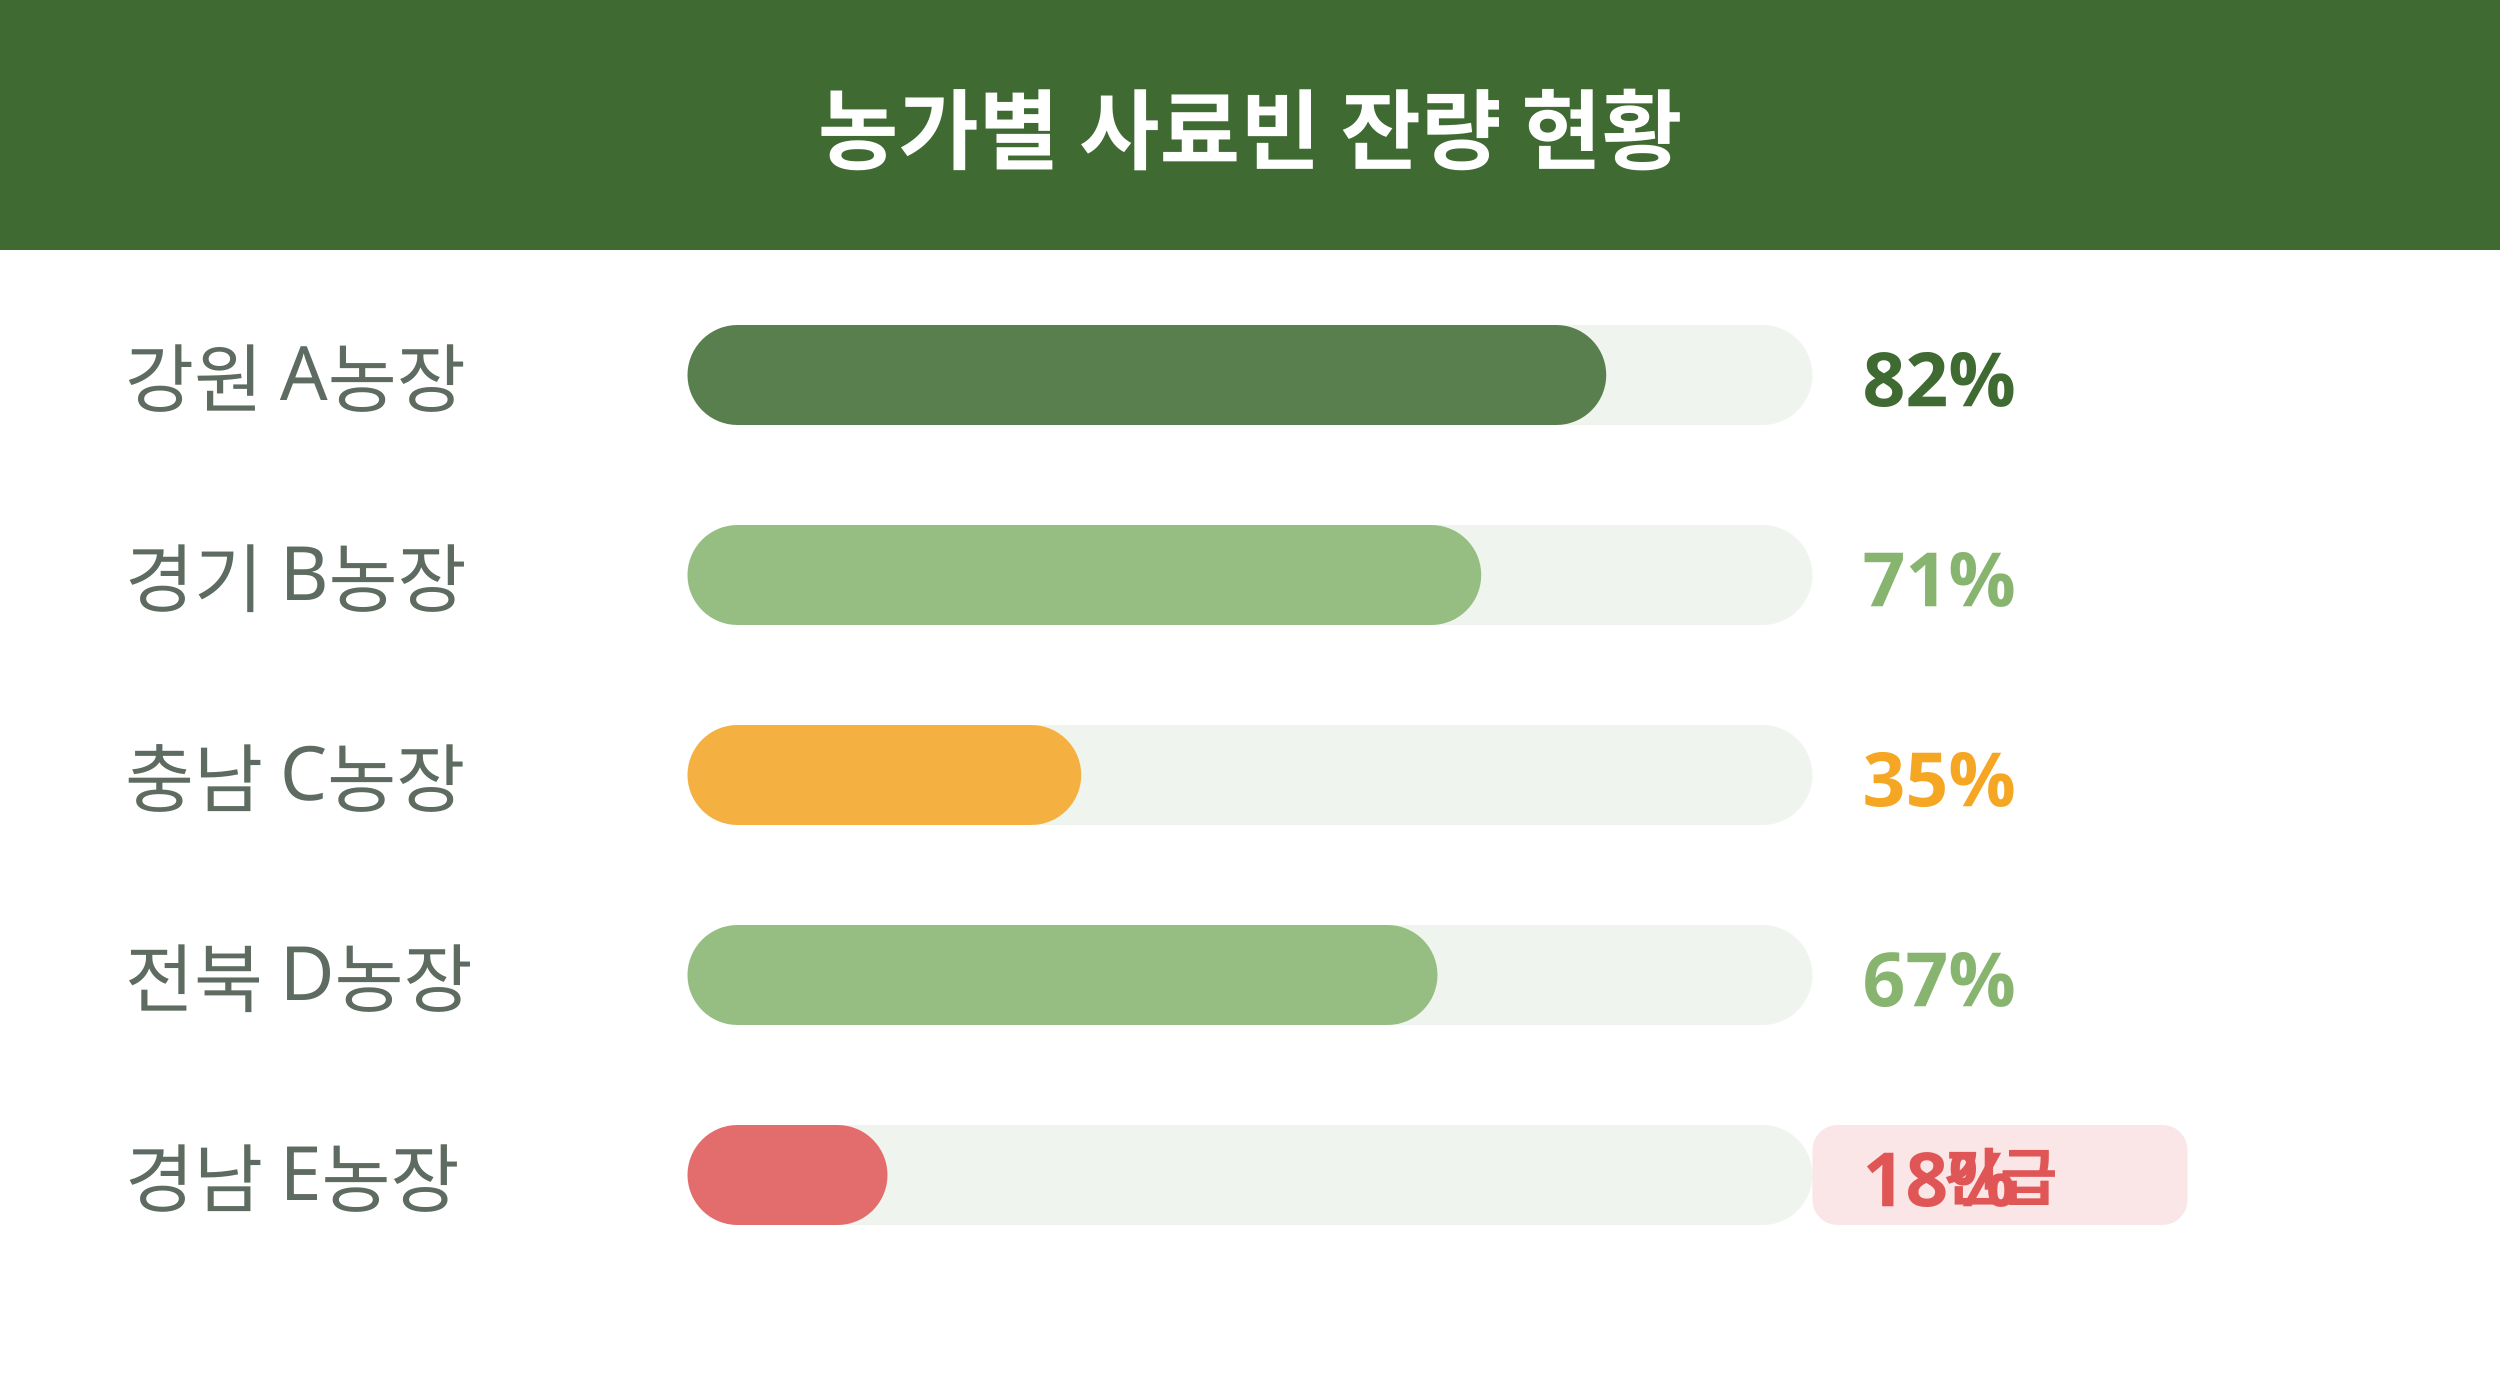
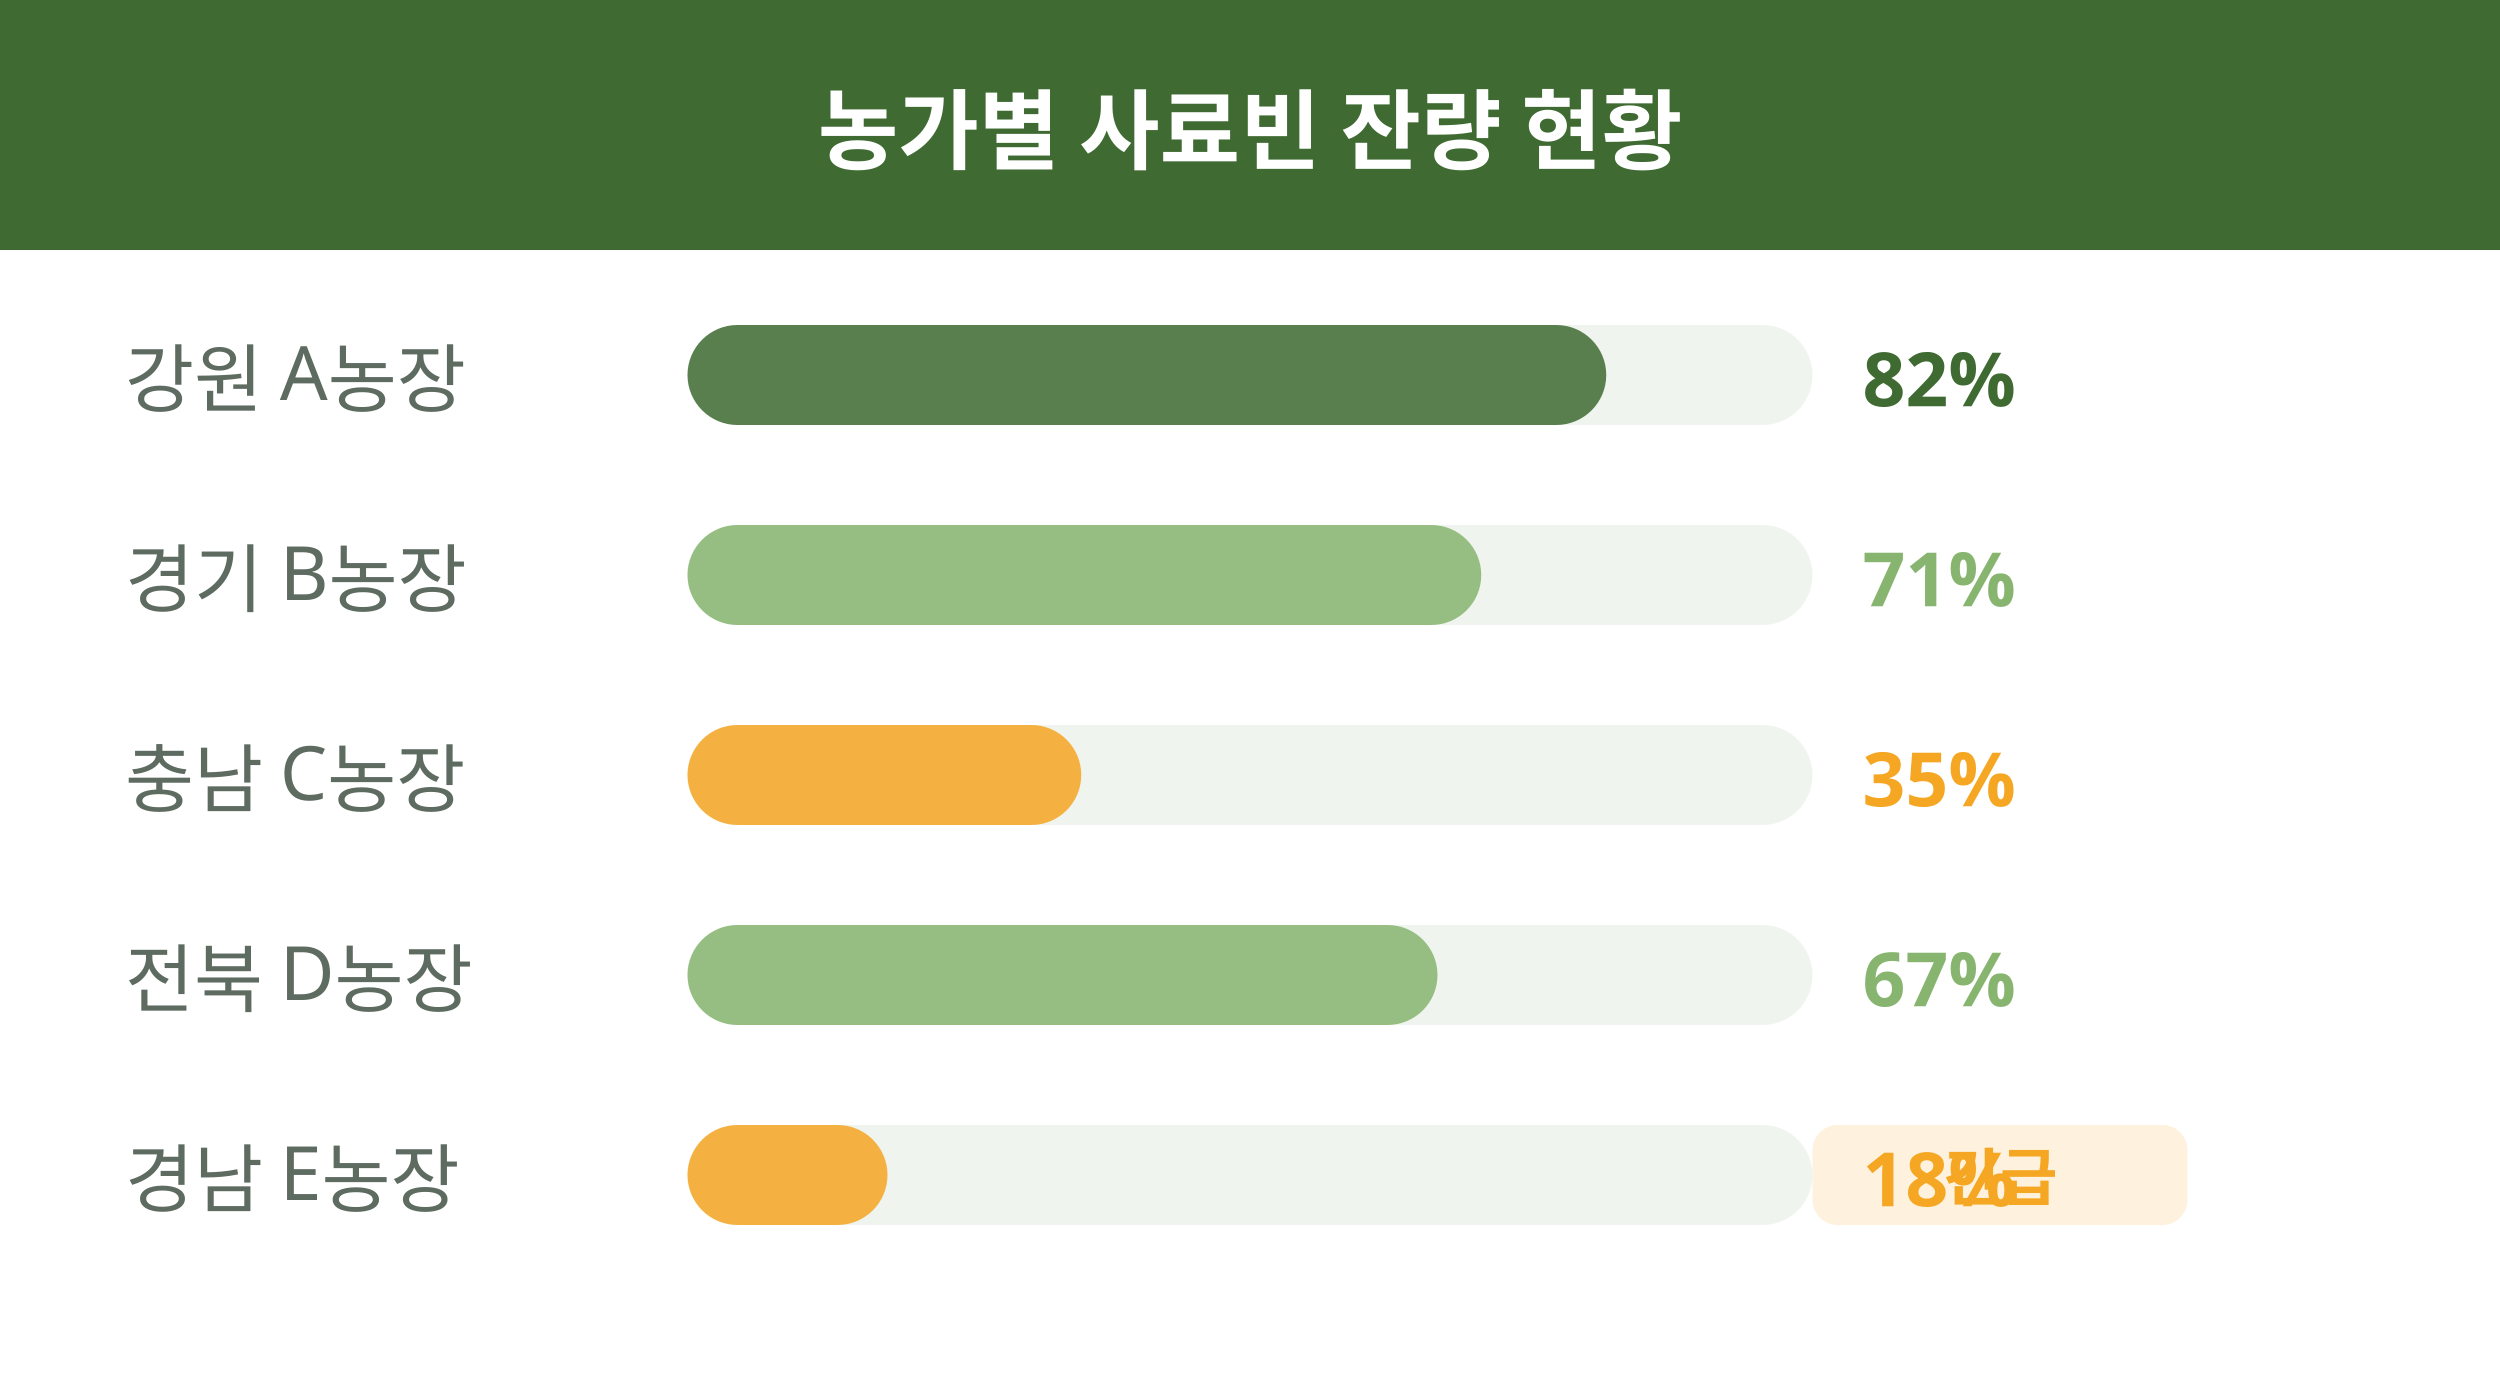
<svg xmlns="http://www.w3.org/2000/svg" viewBox="0 0 400 220">
  <rect width="400" height="220" fill="#ffffff" />
  <rect width="400" height="40" fill="#3F6B33" />
  <text x="200" y="26" text-anchor="middle" font-family="system-ui,sans-serif" font-size="14" font-weight="700" fill="#ffffff">농가별 사료빈 잔량 현황</text>
  <text x="20" y="65" font-family="system-ui,sans-serif" font-size="12" fill="#5E6B61">강원 A농장</text>
  <rect x="110" y="52" width="180" height="16" rx="8" fill="#f0f4ee" />
  <rect x="110" y="52" width="147" height="16" rx="8" fill="#3F6B33" opacity=".85" />
  <text x="298" y="65" font-family="system-ui,sans-serif" font-size="12" font-weight="700" fill="#3F6B33">82%</text>
  <text x="20" y="97" font-family="system-ui,sans-serif" font-size="12" fill="#5E6B61">경기 B농장</text>
  <rect x="110" y="84" width="180" height="16" rx="8" fill="#f0f4ee" />
  <rect x="110" y="84" width="127" height="16" rx="8" fill="#87B570" opacity=".85" />
  <text x="298" y="97" font-family="system-ui,sans-serif" font-size="12" font-weight="700" fill="#87B570">71%</text>
  <text x="20" y="129" font-family="system-ui,sans-serif" font-size="12" fill="#5E6B61">충남 C농장</text>
  <rect x="110" y="116" width="180" height="16" rx="8" fill="#f0f4ee" />
  <rect x="110" y="116" width="63" height="16" rx="8" fill="#F5A623" opacity=".85" />
  <text x="298" y="129" font-family="system-ui,sans-serif" font-size="12" font-weight="700" fill="#F5A623">35%</text>
  <text x="20" y="161" font-family="system-ui,sans-serif" font-size="12" fill="#5E6B61">전북 D농장</text>
  <rect x="110" y="148" width="180" height="16" rx="8" fill="#f0f4ee" />
  <rect x="110" y="148" width="120" height="16" rx="8" fill="#87B570" opacity=".85" />
  <text x="298" y="161" font-family="system-ui,sans-serif" font-size="12" font-weight="700" fill="#87B570">67%</text>
  <text x="20" y="193" font-family="system-ui,sans-serif" font-size="12" fill="#5E6B61">경남 E농장</text>
  <rect x="110" y="180" width="180" height="16" rx="8" fill="#f0f4ee" />
-   <rect x="110" y="180" width="32" height="16" rx="8" fill="#E05656" opacity=".85" />
-   <text x="298" y="193" font-family="system-ui,sans-serif" font-size="12" font-weight="700" fill="#E05656">18%</text>
-   <rect x="290" y="180" width="60" height="16" rx="4" fill="#E05656" opacity=".15" />
-   <text x="320" y="192" text-anchor="middle" font-family="system-ui,sans-serif" font-size="10" font-weight="700" fill="#E05656">긴급</text>
+   <rect x="110" y="180" width="32" height="16" rx="8" fill="#f5a623" opacity=".85" />
+   <text x="298" y="193" font-family="system-ui,sans-serif" font-size="12" font-weight="700" fill="#f5a623">18%</text>
+   <rect x="290" y="180" width="60" height="16" rx="4" fill="#f5a623" opacity=".15" />
+   <text x="320" y="192" text-anchor="middle" font-family="system-ui,sans-serif" font-size="10" font-weight="700" fill="#f5a623">긴급</text>
</svg>
